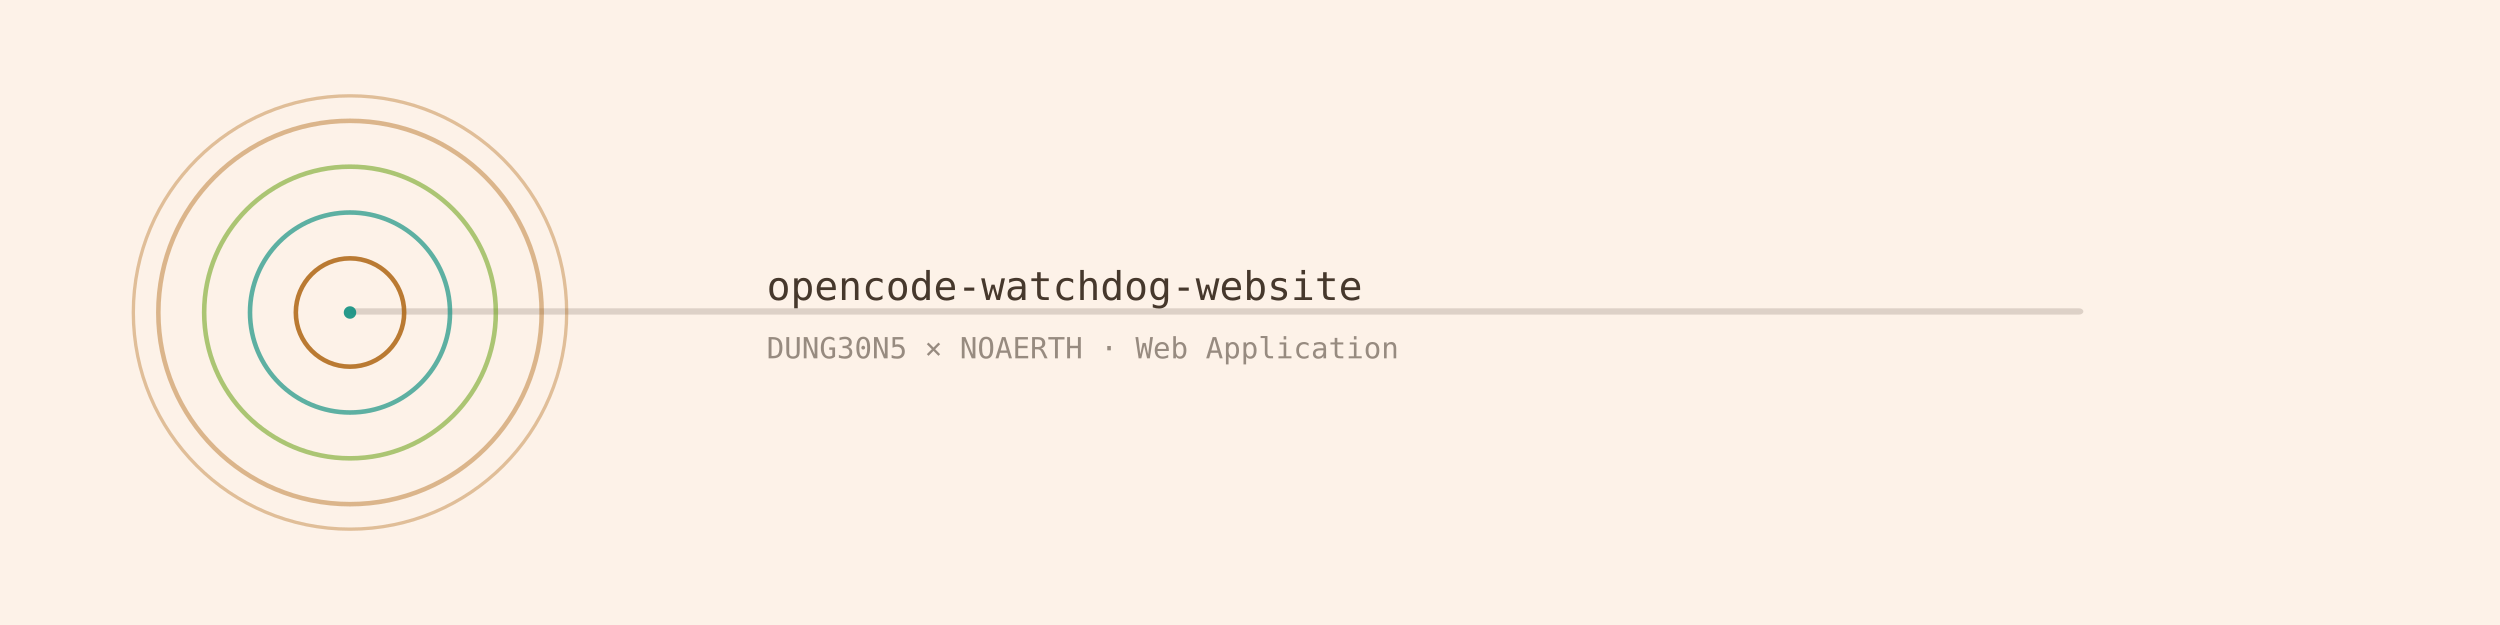
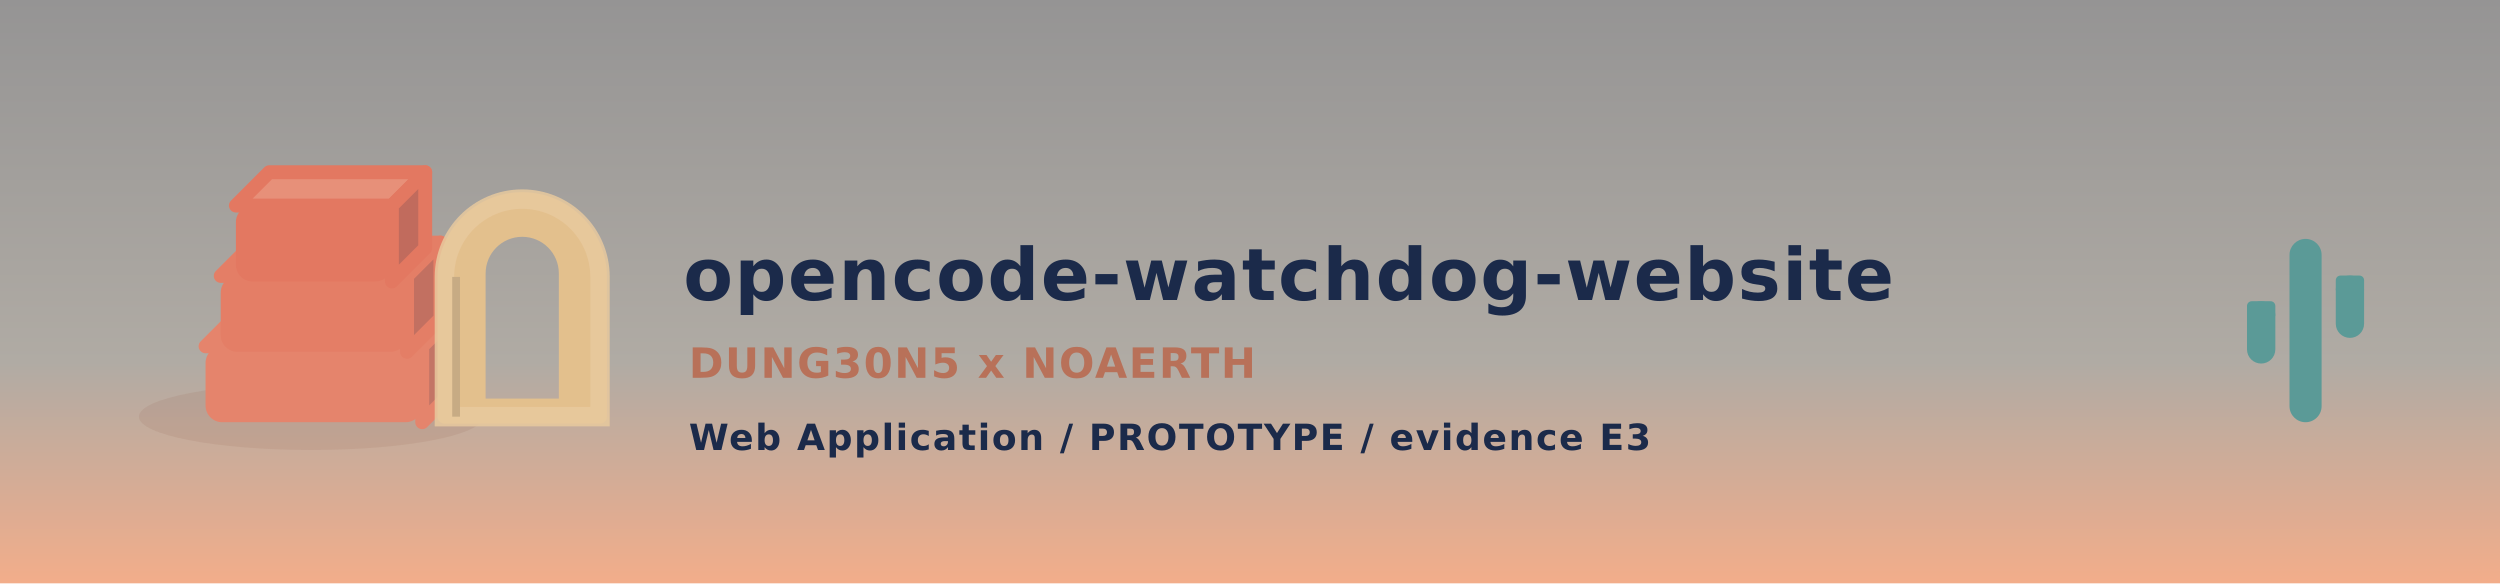
- <svg xmlns="http://www.w3.org/2000/svg" viewBox="0 0 1200 300" width="1200" height="300" role="img" aria-label="opencode-watchdog-website identity object">
-   <rect width="1200" height="300" fill="#fdf2e8" />
-   <defs>
-     <linearGradient id="gft" x1="0" y1="0" x2="1" y2="1">
-       <stop offset="0%" stop-color="#a95d05" />
-       <stop offset="100%" stop-color="#109081" />
-     </linearGradient>
-   </defs>
-   <rect x="168.00" y="148.00" width="832.00" height="3.00" rx="2.00" fill="rgba(50,36,24,0.160)" opacity="1.00" />
-   <circle cx="168.00" cy="150.00" r="26.00" fill="none" stroke="rgba(169,93,5,0.800)" stroke-width="2.20" opacity="1.00" />
-   <circle cx="168.00" cy="150.00" r="48.00" fill="none" stroke="rgba(16,144,129,0.670)" stroke-width="2.20" opacity="1.00" />
-   <circle cx="168.00" cy="150.00" r="70.00" fill="none" stroke="rgba(103,159,17,0.540)" stroke-width="2.20" opacity="1.00" />
-   <circle cx="168.00" cy="150.00" r="92.00" fill="none" stroke="rgba(169,93,5,0.410)" stroke-width="2.20" opacity="1.00" />
+ <svg xmlns="http://www.w3.org/2000/svg" width="900" height="210" viewBox="0 0 900 210" role="img" aria-label="opencode-watchdog-website - identity object">
+   <linearGradient id="skyf" x1="0" y1="0" x2="0" y2="1">
+     <stop offset="0" stop-color="#959494" />
+     <stop offset="0.62" stop-color="#b0aba4" />
+     <stop offset="1" stop-color="#f3ad8a" />
+   </linearGradient>
+   <rect width="900" height="210" fill="url(#skyf)" />
+   <rect x="0" y="352" width="900" height="-142" fill="#e9cda3" />
+   <rect x="0" y="352" width="900" height="3" fill="#ebd1a9" />
+   <ellipse cx="112" cy="150" rx="62" ry="12" fill="rgba(138,90,68,0.11)" />
  <g>
-     <circle cx="168.00" cy="150.00" r="104.00" fill="none" stroke="rgba(169,93,5,0.350)" stroke-width="1.60" opacity="1.00" />
-     <animate attributeName="opacity" values="0.25;1.0;0.25" dur="18.7s" begin="0s" repeatCount="indefinite" />
+     <path d="M74,124.67 L152,124.67 L164,112.67 L86,112.67 Z" fill="#e99a82" stroke="#e5846c" stroke-width="5" stroke-linejoin="round" />
+     <path d="M152,124.67 L164,112.67 L164,140 L152,152 Z" fill="#c37566" stroke="#e5846c" stroke-width="5" stroke-linejoin="round" />
+     <rect x="74" y="124.67" width="78" height="27.33" rx="6" fill="#e5846c" />
+     <path d="M79.46,99.33 L146.54,99.33 L158.54,87.33 L91.46,87.33 Z" fill="#e8957d" stroke="#e47e66" stroke-width="5" stroke-linejoin="round" />
+     <path d="M146.54,99.33 L158.54,87.33 L158.54,114.67 L146.54,126.67 Z" fill="#c27061" stroke="#e47e66" stroke-width="5" stroke-linejoin="round" />
+     <rect x="79.46" y="99.33" width="67.08" height="27.33" rx="6" fill="#e47e66" />
+     <path d="M84.92,74 L141.08,74 L153.08,62 L96.92,62 Z" fill="#e79079" stroke="#e37861" stroke-width="5" stroke-linejoin="round" />
+     <path d="M141.08,74 L153.08,62 L153.08,89.33 L141.08,101.33 Z" fill="#c16b5d" stroke="#e37861" stroke-width="5" stroke-linejoin="round" />
+     <rect x="84.92" y="74" width="56.16" height="27.33" rx="6" fill="#e37861" />
+     <animate attributeName="opacity" values="0.72;1;0.72" dur="6s" begin="0s" repeatCount="indefinite" />
  </g>
-   <circle cx="168" cy="150" r="3" fill="rgba(16,144,129,0.900)">
-     <animate attributeName="opacity" values="0.35;0.95;0.35" dur="18.7s" begin="0s" repeatCount="indefinite" />
-   </circle>
-   <text x="368" y="144" font-family="ui-monospace,Menlo,monospace" font-size="19" fill="rgba(50,36,24,0.900)">opencode-watchdog-website</text>
-   <text x="368" y="172" font-family="ui-monospace,Menlo,monospace" font-size="14" fill="rgba(50,36,24,0.500)">DUNG30N5 × NOAERTH · Web Application</text>
+   <path d="M160,150 L160,99.68 A28,28 0 0 1 216,99.68 L216,150 Z M172.32,146 L172.32,98.43 A15.68,15.68 0 0 1 203.68,98.43 L203.68,146 Z" fill="#e3c08d" fill-rule="evenodd" stroke="#e3c08d" stroke-width="5" stroke-linejoin="round" />
+   <path d="M160,150 L160,99.68 A28,28 0 0 1 216,99.68 L216,150 Z" fill="none" stroke="#e8c99d" stroke-width="7" stroke-linecap="round" opacity="0.85" />
+   <rect x="162.8" y="99.68" width="2.8" height="50.32" fill="#c7ab84" />
+   <text x="246" y="108" font-family="Verdana,DejaVu Sans,sans-serif" font-size="26" font-weight="700" letter-spacing="0.6" fill="#1b2a4a" text-anchor="start">opencode-watchdog-website</text>
+   <text x="248" y="136" font-family="Verdana,DejaVu Sans,sans-serif" font-size="15" font-weight="700" letter-spacing="0.6" fill="#b87159" text-anchor="start">DUNG30N5 x NOAERTH</text>
+   <text x="248" y="162" font-family="Verdana,DejaVu Sans,sans-serif" font-size="13" font-weight="700" letter-spacing="0.6" fill="#1b2a4a" text-anchor="start">Web Application  /  PROTOTYPE  /  evidence E3</text>
+   <rect x="824.22" y="86" width="11.56" height="66" rx="5.78" fill="#5b9a97" />
+   <rect x="808.92" y="108.44" width="10.2" height="22.44" rx="5.1" fill="#5b9a97" />
+   <rect x="808.92" y="108.44" width="10.2" height="6.6" rx="1.7" fill="#5b9a97" />
+   <rect x="840.88" y="99.2" width="10.2" height="22.44" rx="5.1" fill="#5b9a97" />
+   <rect x="840.88" y="99.2" width="10.2" height="6.6" rx="1.7" fill="#5b9a97" />
</svg>
